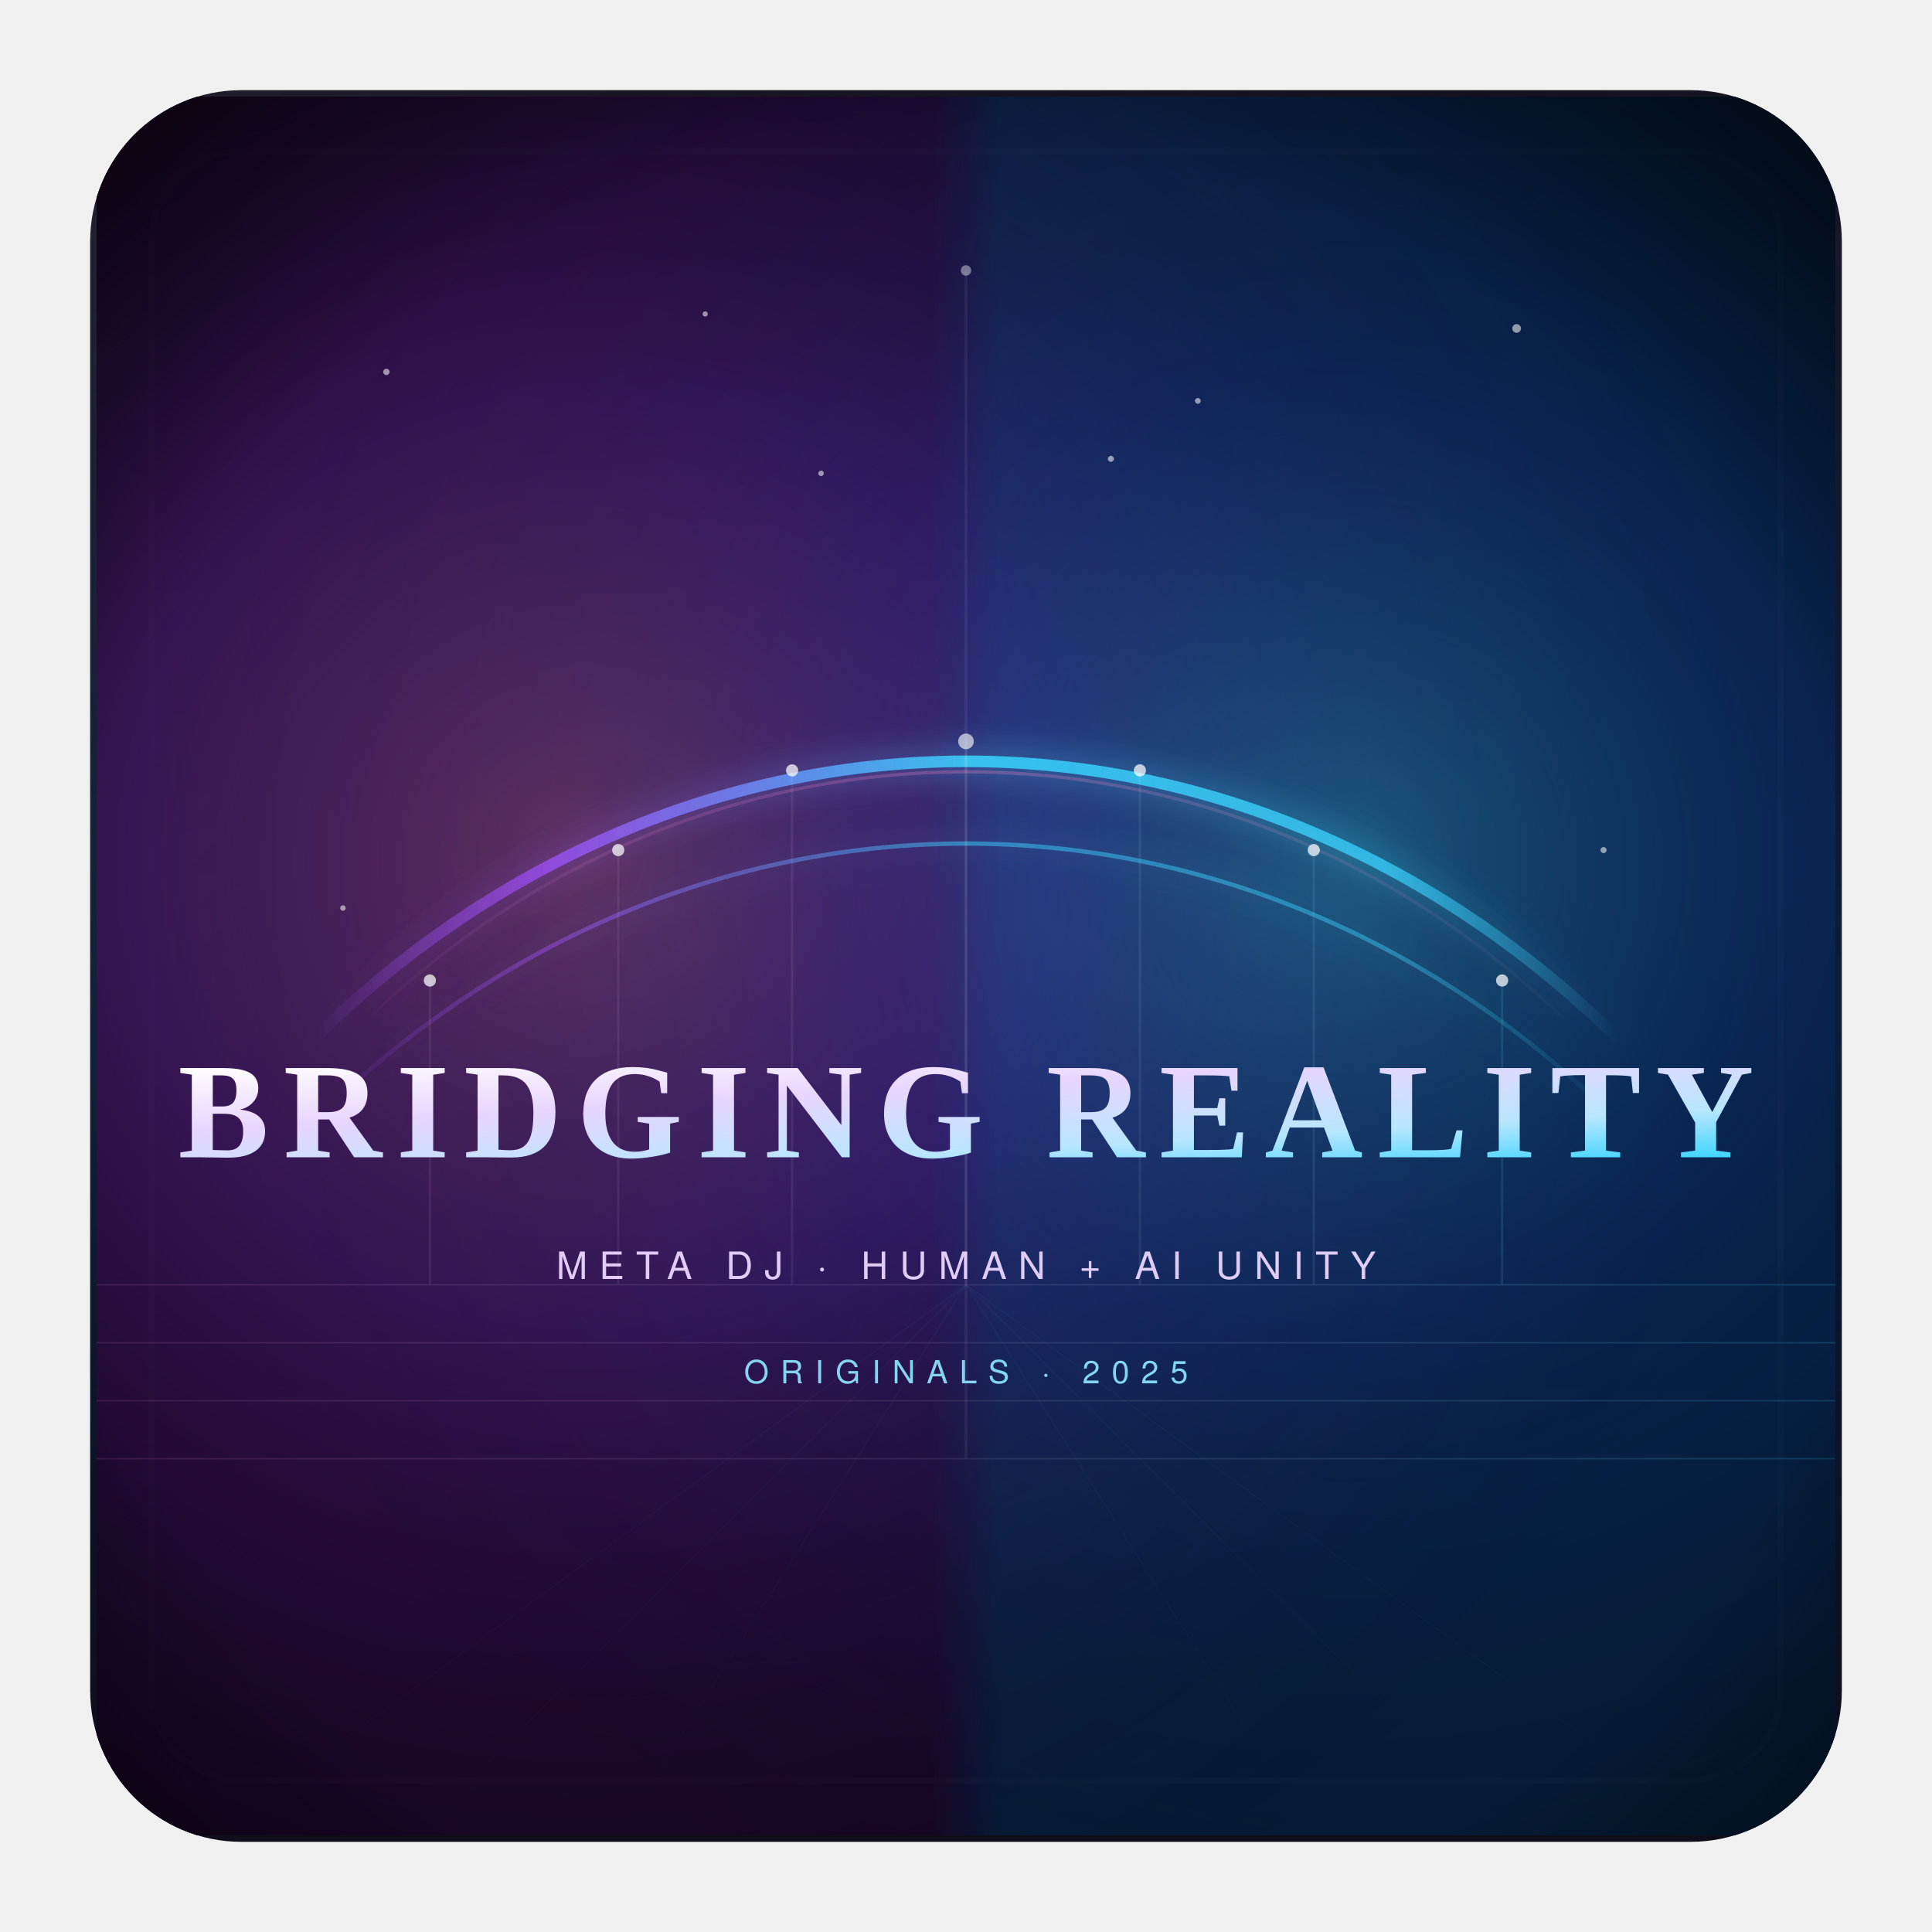
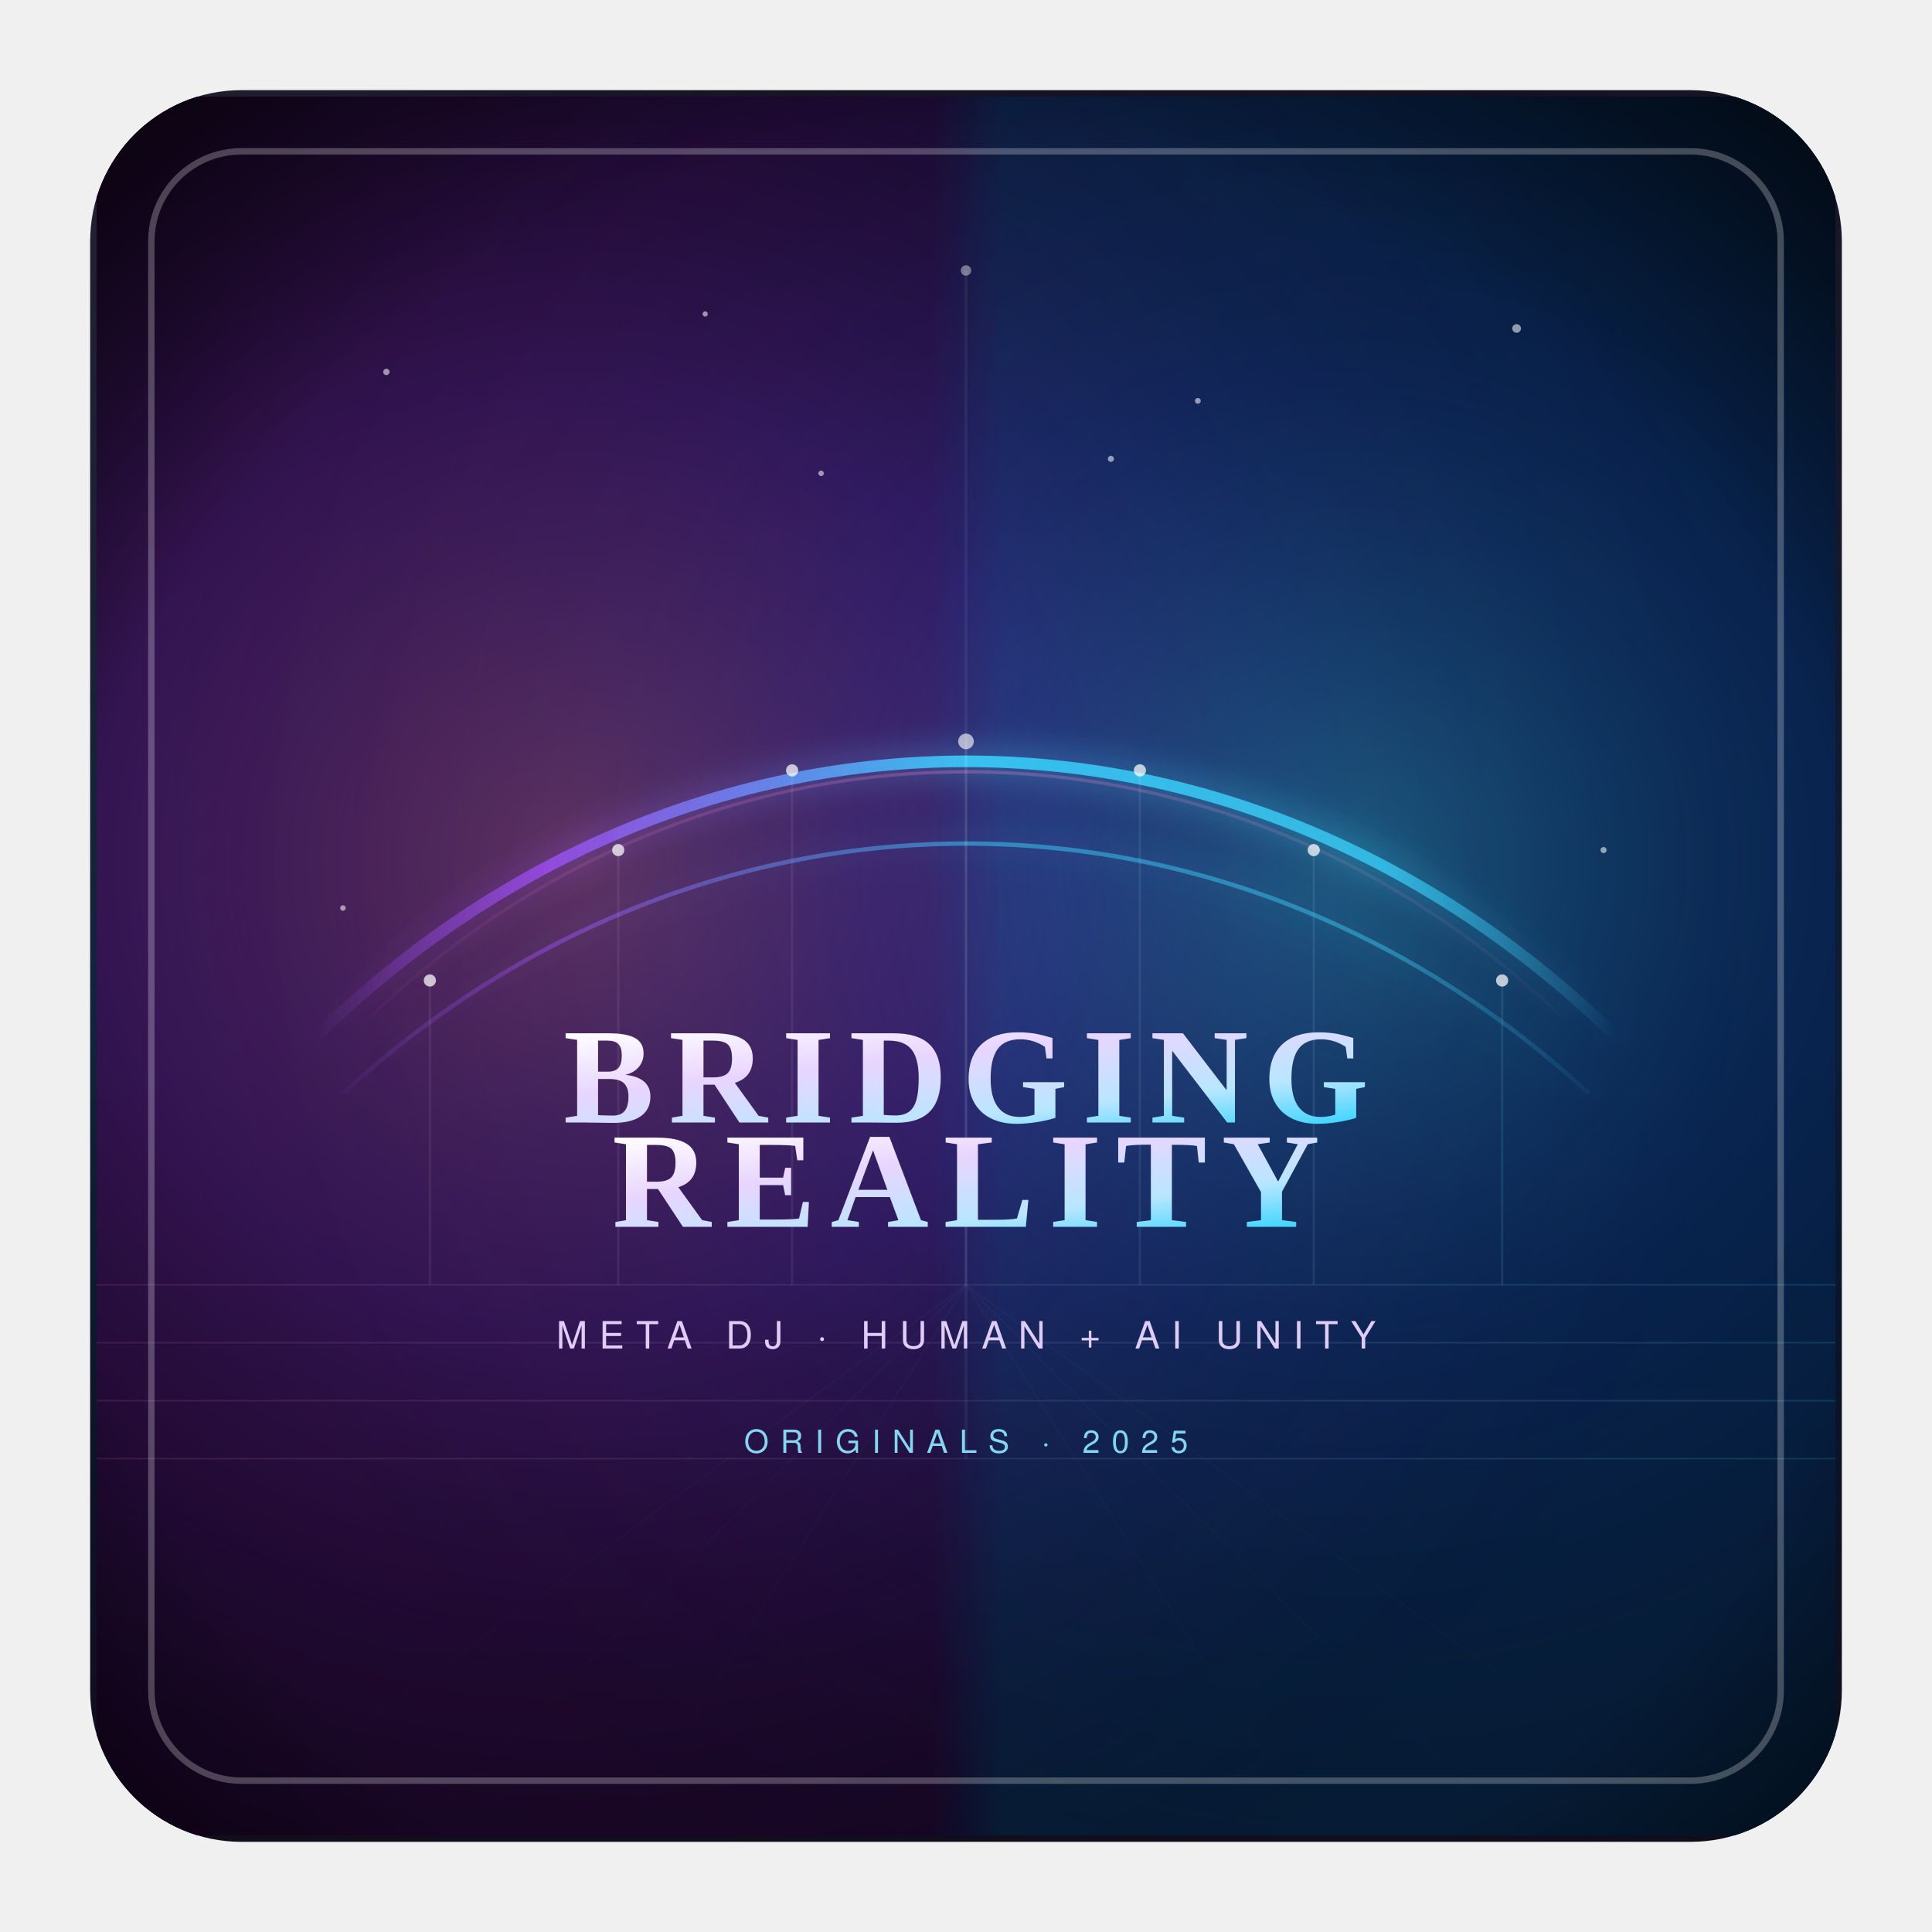
<svg xmlns="http://www.w3.org/2000/svg" viewBox="0 0 1200 1200">
  <defs>
    <linearGradient id="bgBase" x1="0" y1="0" x2="0" y2="1">
      <stop offset="0%" stop-color="#050213" />
      <stop offset="55%" stop-color="#071a33" />
      <stop offset="100%" stop-color="#04010f" />
    </linearGradient>
    <linearGradient id="bgSplit" x1="0" y1="0" x2="1" y2="0">
      <stop offset="0%" stop-color="#160322" />
      <stop offset="48%" stop-color="#160322" />
      <stop offset="52%" stop-color="#041b34" />
      <stop offset="100%" stop-color="#041b34" />
    </linearGradient>
    <radialGradient id="humanGlow" cx="28%" cy="44%" r="70%">
      <stop offset="0%" stop-color="#ff8fd1" stop-opacity="0.34" />
      <stop offset="38%" stop-color="#a250ff" stop-opacity="0.22" />
      <stop offset="100%" stop-color="#000000" stop-opacity="0" />
    </radialGradient>
    <radialGradient id="aiGlow" cx="72%" cy="44%" r="70%">
      <stop offset="0%" stop-color="#38d4ff" stop-opacity="0.32" />
      <stop offset="40%" stop-color="#1d4ed8" stop-opacity="0.16" />
      <stop offset="100%" stop-color="#000000" stop-opacity="0" />
    </radialGradient>
    <linearGradient id="bridge" gradientUnits="userSpaceOnUse" x1="150" y1="0" x2="1050" y2="0">
      <stop offset="0%" stop-color="#a250ff" stop-opacity="0" />
      <stop offset="18%" stop-color="#a250ff" stop-opacity="0.78" />
      <stop offset="50%" stop-color="#38d4ff" stop-opacity="0.9" />
      <stop offset="82%" stop-color="#38d4ff" stop-opacity="0.78" />
      <stop offset="100%" stop-color="#38d4ff" stop-opacity="0" />
    </linearGradient>
    <linearGradient id="bridgeHighlight" gradientUnits="userSpaceOnUse" x1="150" y1="0" x2="1050" y2="0">
      <stop offset="0%" stop-color="#ff8fd1" stop-opacity="0" />
      <stop offset="50%" stop-color="#ff8fd1" stop-opacity="0.38" />
      <stop offset="100%" stop-color="#ff8fd1" stop-opacity="0" />
    </linearGradient>
    <linearGradient id="gridLine" gradientUnits="userSpaceOnUse" x1="0" y1="0" x2="1200" y2="0">
      <stop offset="0%" stop-color="#ff8fd1" stop-opacity="0.12" />
      <stop offset="50%" stop-color="#ffffff" stop-opacity="0.08" />
      <stop offset="100%" stop-color="#38d4ff" stop-opacity="0.16" />
    </linearGradient>
    <linearGradient id="gridFan" x1="0" y1="0" x2="0" y2="1">
      <stop offset="0%" stop-color="#38d4ff" stop-opacity="0.22" />
      <stop offset="100%" stop-color="#38d4ff" stop-opacity="0" />
    </linearGradient>
    <linearGradient id="title" x1="0" y1="0" x2="1" y2="1">
      <stop offset="0%" stop-color="#ffffff" />
      <stop offset="35%" stop-color="#e9d5ff" />
      <stop offset="72%" stop-color="#b8e6ff" />
      <stop offset="100%" stop-color="#38d4ff" />
    </linearGradient>
    <radialGradient id="vignette" cx="50%" cy="55%" r="70%">
      <stop offset="0%" stop-color="#000000" stop-opacity="0" />
      <stop offset="75%" stop-color="#000000" stop-opacity="0" />
      <stop offset="100%" stop-color="#000000" stop-opacity="0.55" />
    </radialGradient>
    <linearGradient id="glowTL" x1="0" y1="0" x2="1" y2="1">
      <stop offset="0%" stop-color="#ffffff" stop-opacity="0.12" />
      <stop offset="40%" stop-color="#ffffff" stop-opacity="0" />
    </linearGradient>
    <linearGradient id="glowTR" x1="1" y1="0" x2="0" y2="1">
      <stop offset="0%" stop-color="#ffffff" stop-opacity="0.08" />
      <stop offset="35%" stop-color="#ffffff" stop-opacity="0" />
    </linearGradient>
    <linearGradient id="glowB" x1="0" y1="1" x2="0" y2="0.6">
      <stop offset="0%" stop-color="#ffffff" stop-opacity="0.05" />
      <stop offset="100%" stop-color="#ffffff" stop-opacity="0" />
    </linearGradient>
    <linearGradient id="brand" x1="0" y1="0" x2="1" y2="1">
      <stop offset="0%" stop-color="#a250ff" />
      <stop offset="100%" stop-color="#38d4ff" />
    </linearGradient>
    <filter id="bridgeGlow" x="-35%" y="-35%" width="170%" height="170%">
      <feGaussianBlur stdDeviation="12" result="blur" />
      <feColorMatrix in="blur" type="matrix" values="1 0 0 0 0  0 1 0 0 0  0 0 1 0 0  0 0 0 0.72 0" result="glow" />
      <feMerge>
        <feMergeNode in="glow" />
        <feMergeNode in="SourceGraphic" />
      </feMerge>
    </filter>
    <clipPath id="rounded-clip">
      <rect x="56" y="56" width="1088" height="1088" rx="94" />
    </clipPath>
  </defs>
  <g clip-path="url(#rounded-clip)">
    <rect x="56" y="56" width="1088" height="1088" rx="94" fill="url(#bgBase)" />
    <rect x="56" y="56" width="1088" height="1088" rx="94" fill="url(#glowTL)" />
    <rect x="56" y="56" width="1088" height="1088" rx="94" fill="url(#glowTR)" />
    <rect x="56" y="56" width="1088" height="1088" rx="94" fill="url(#glowB)" />
-     <rect x="94" y="94" width="1012" height="1012" rx="56" stroke="#ffffff" stroke-opacity="0.25" stroke-width="4" fill="none" />
    <g transform="translate(60 60) scale(0.9)">
      <rect width="1200" height="1200" fill="url(#bgSplit)" opacity="0.95" />
      <rect width="1200" height="1200" fill="url(#humanGlow)" />
      <rect width="1200" height="1200" fill="url(#aiGlow)" />
      <g fill="#ffffff" opacity="0.55">
        <circle cx="200" cy="190" r="2.2" />
        <circle cx="980" cy="160" r="3" />
        <circle cx="1040" cy="520" r="2.1" />
        <circle cx="170" cy="560" r="1.9" />
        <circle cx="420" cy="150" r="1.8" />
        <circle cx="760" cy="210" r="2" />
        <circle cx="600" cy="120" r="3.6" opacity="0.75" />
        <circle cx="500" cy="260" r="1.9" />
        <circle cx="700" cy="250" r="2.1" />
      </g>
      <g filter="url(#bridgeGlow)">
        <path d="M150 650 C 410 395 790 395 1050 650" stroke="url(#bridge)" stroke-width="8" fill="none" opacity="0.95" />
        <path d="M170 688 C 420 458 780 458 1030 688" stroke="url(#bridge)" stroke-width="3" fill="none" opacity="0.55" />
        <path d="M190 634 C 425 410 775 410 1010 634" stroke="url(#bridgeHighlight)" stroke-width="2.2" fill="none" opacity="0.65" />
      </g>
      <g stroke="url(#gridLine)" stroke-width="1.5" opacity="0.85">
        <line x1="230" y1="610" x2="230" y2="820" />
        <line x1="360" y1="520" x2="360" y2="820" />
        <line x1="480" y1="465" x2="480" y2="820" />
        <line x1="600" y1="445" x2="600" y2="820" />
        <line x1="720" y1="465" x2="720" y2="820" />
        <line x1="840" y1="520" x2="840" y2="820" />
        <line x1="970" y1="610" x2="970" y2="820" />
      </g>
      <g fill="#ffffff" opacity="0.72">
        <circle cx="230" cy="610" r="4.2" />
        <circle cx="360" cy="520" r="4.2" />
        <circle cx="480" cy="465" r="4.2" />
        <circle cx="600" cy="445" r="5.4" opacity="0.85" />
        <circle cx="720" cy="465" r="4.2" />
        <circle cx="840" cy="520" r="4.2" />
        <circle cx="970" cy="610" r="4.2" />
      </g>
      <line x1="600" y1="120" x2="600" y2="940" stroke="#ffffff" stroke-opacity="0.06" stroke-width="2" />
      <g stroke="url(#gridLine)" stroke-width="1">
        <line x1="0" y1="820" x2="1200" y2="820" />
        <line x1="0" y1="860" x2="1200" y2="860" />
        <line x1="0" y1="900" x2="1200" y2="900" />
        <line x1="0" y1="940" x2="1200" y2="940" />
      </g>
      <g stroke="url(#gridFan)" stroke-width="1" opacity="0.18">
        <line x1="80" y1="1200" x2="600" y2="820" />
        <line x1="220" y1="1200" x2="600" y2="820" />
        <line x1="360" y1="1200" x2="600" y2="820" />
        <line x1="840" y1="1200" x2="600" y2="820" />
        <line x1="980" y1="1200" x2="600" y2="820" />
        <line x1="1120" y1="1200" x2="600" y2="820" />
      </g>
      <rect width="1200" height="1200" fill="url(#vignette)" />
-       <text x="50%" y="61%" text-anchor="middle" fill="url(#title)" font-family="'Cinzel', 'Times New Roman', serif" font-size="94" font-weight="700" letter-spacing="10">
-         BRIDGING REALITY
+       <text x="50%" y="59%" text-anchor="middle" fill="url(#title)" font-family="'Cinzel', 'Times New Roman', serif" font-size="94" font-weight="700" letter-spacing="10">
+         BRIDGING
      </text>
-       <text x="50%" y="68%" text-anchor="middle" fill="#e9d5ff" font-family="'Poppins', 'Helvetica Neue', sans-serif" font-size="26" letter-spacing="8" opacity="0.95">
+       <text x="50%" y="65%" text-anchor="middle" fill="url(#title)" font-family="'Cinzel', 'Times New Roman', serif" font-size="94" font-weight="700" letter-spacing="10">
+         REALITY
+       </text>
+       <text x="50%" y="72%" text-anchor="middle" fill="#e9d5ff" font-family="'Poppins', 'Helvetica Neue', sans-serif" font-size="26" letter-spacing="8" opacity="0.95">
        META DJ · HUMAN + AI UNITY
      </text>
-       <text x="50%" y="74%" text-anchor="middle" fill="#8de5ff" font-family="'Poppins', 'Helvetica Neue', sans-serif" font-size="22" letter-spacing="8" opacity="0.92">
+       <text x="50%" y="78%" text-anchor="middle" fill="#8de5ff" font-family="'Poppins', 'Helvetica Neue', sans-serif" font-size="22" letter-spacing="8" opacity="0.92">
        ORIGINALS · 2025
      </text>
    </g>
+     <rect x="94" y="94" width="1012" height="1012" rx="56" stroke="#ffffff" stroke-opacity="0.25" stroke-width="4" fill="none" />
  </g>
</svg>
